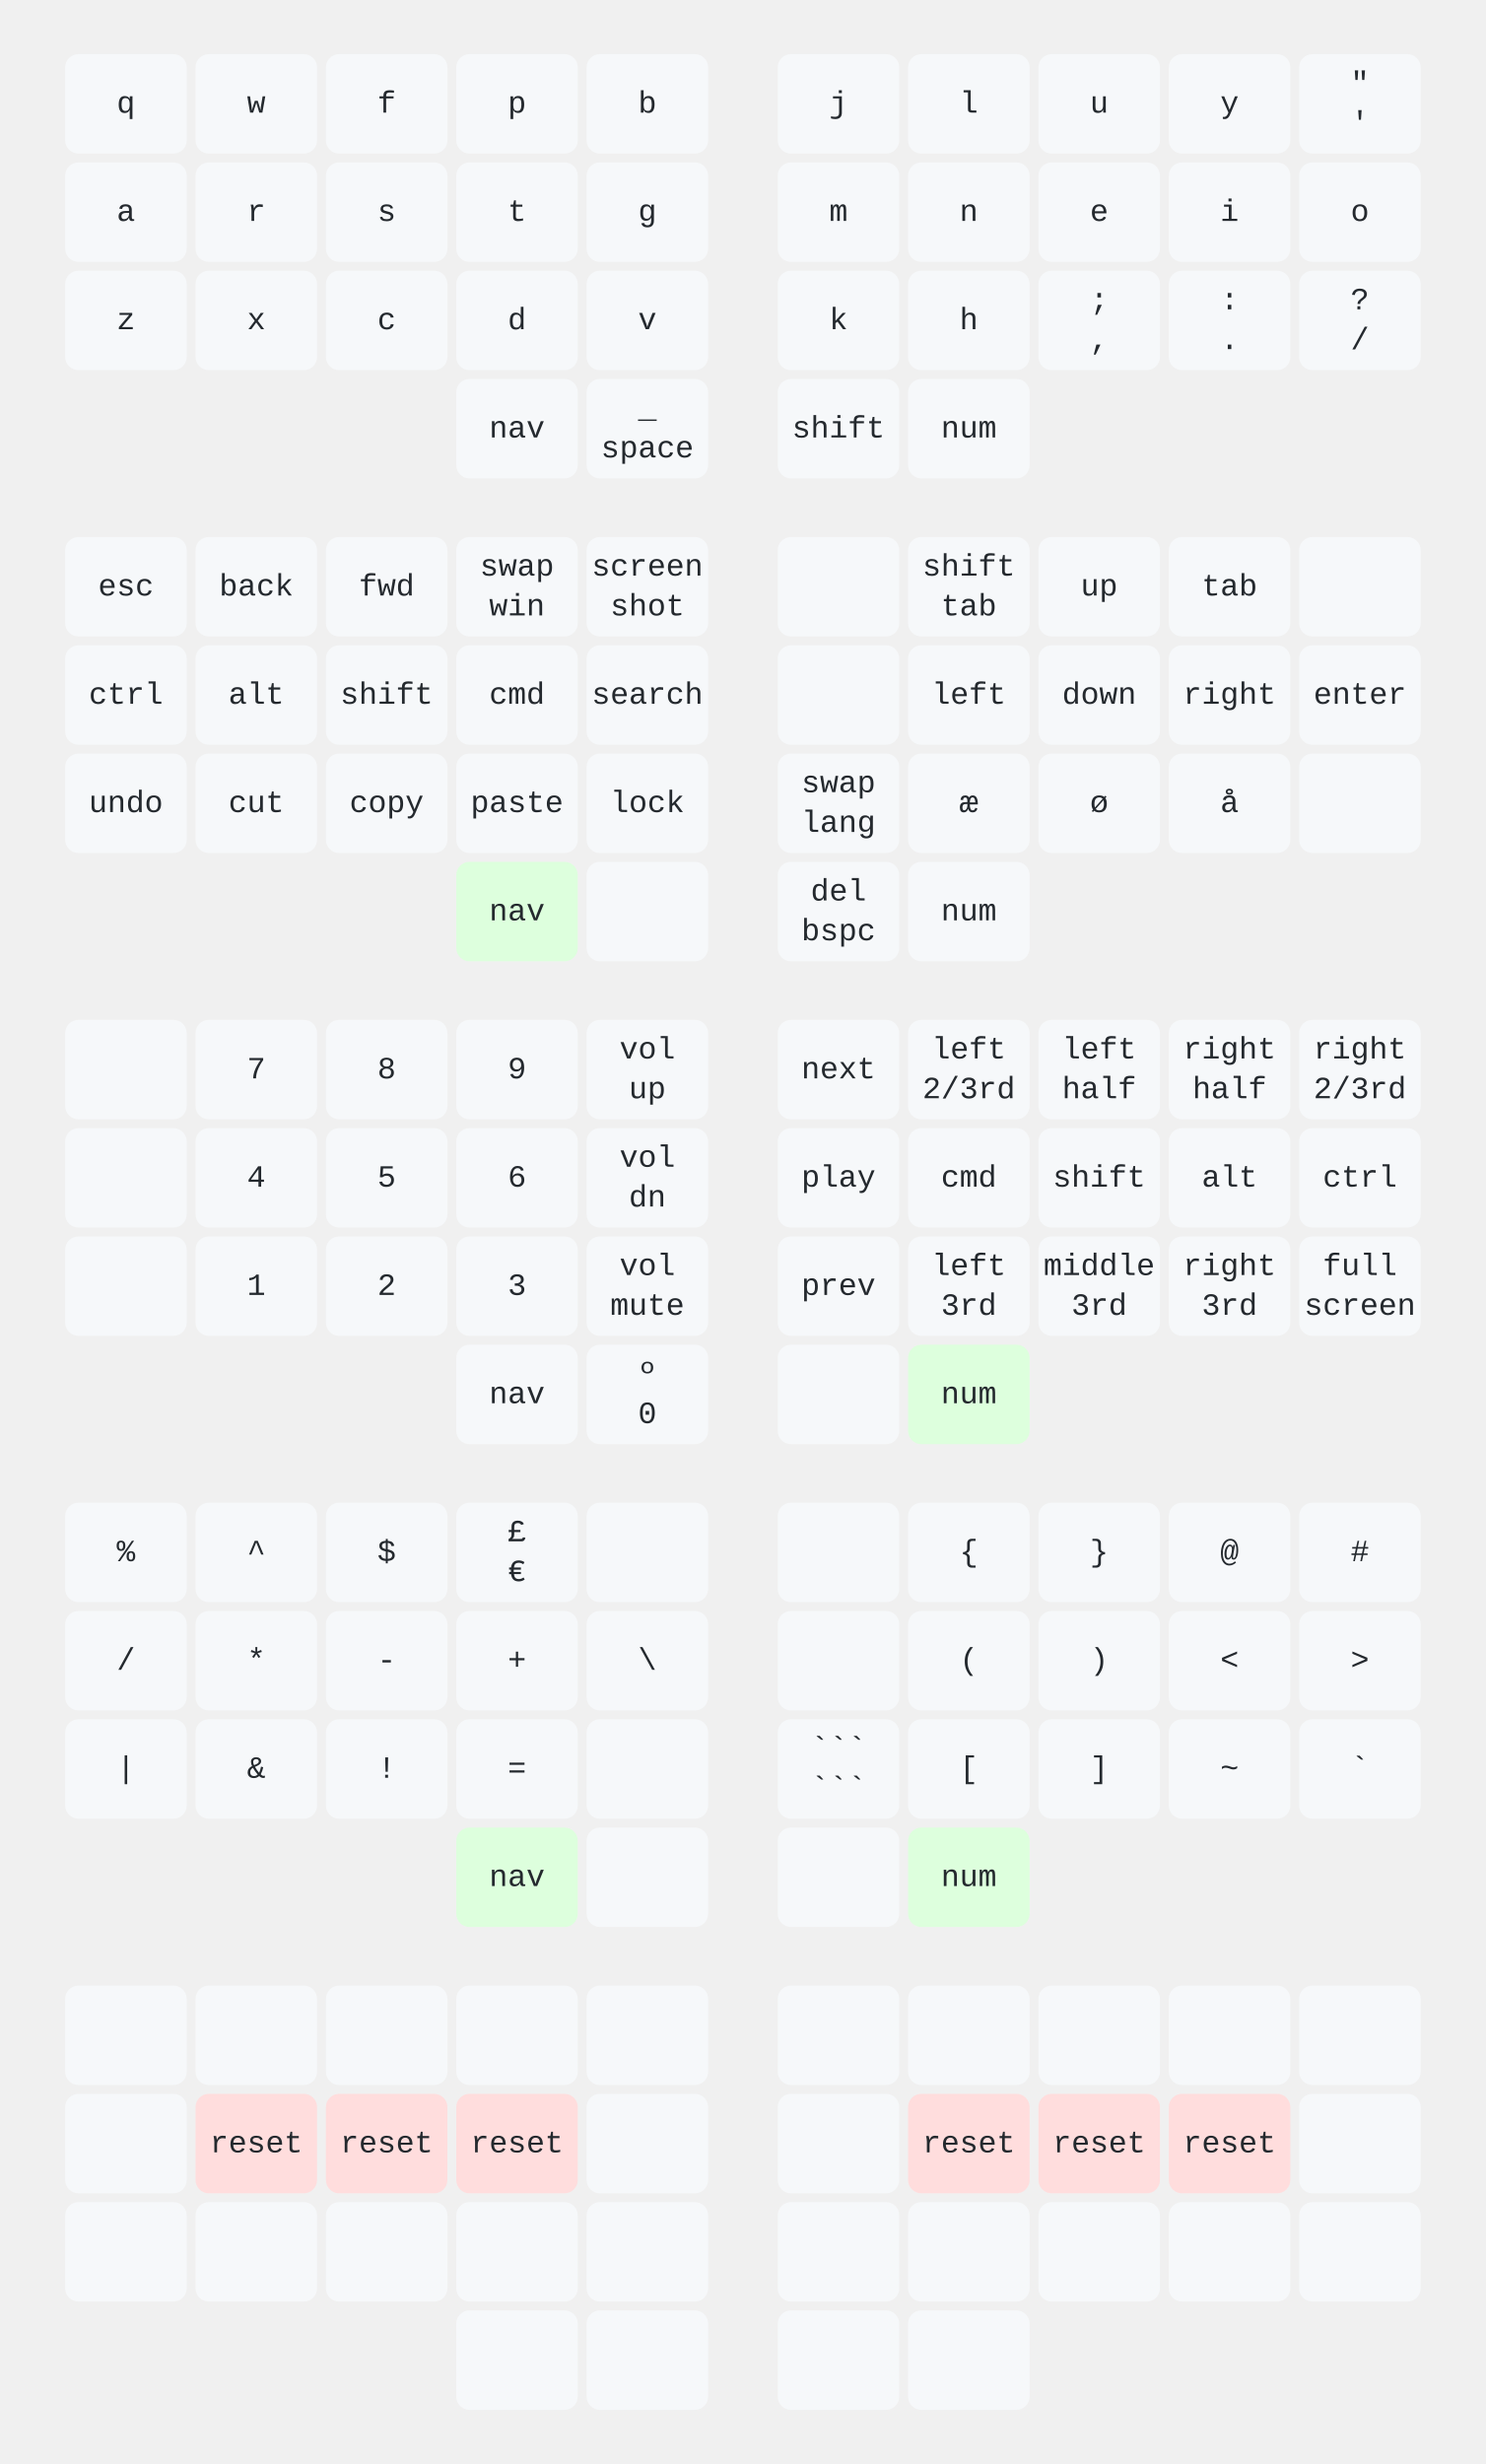
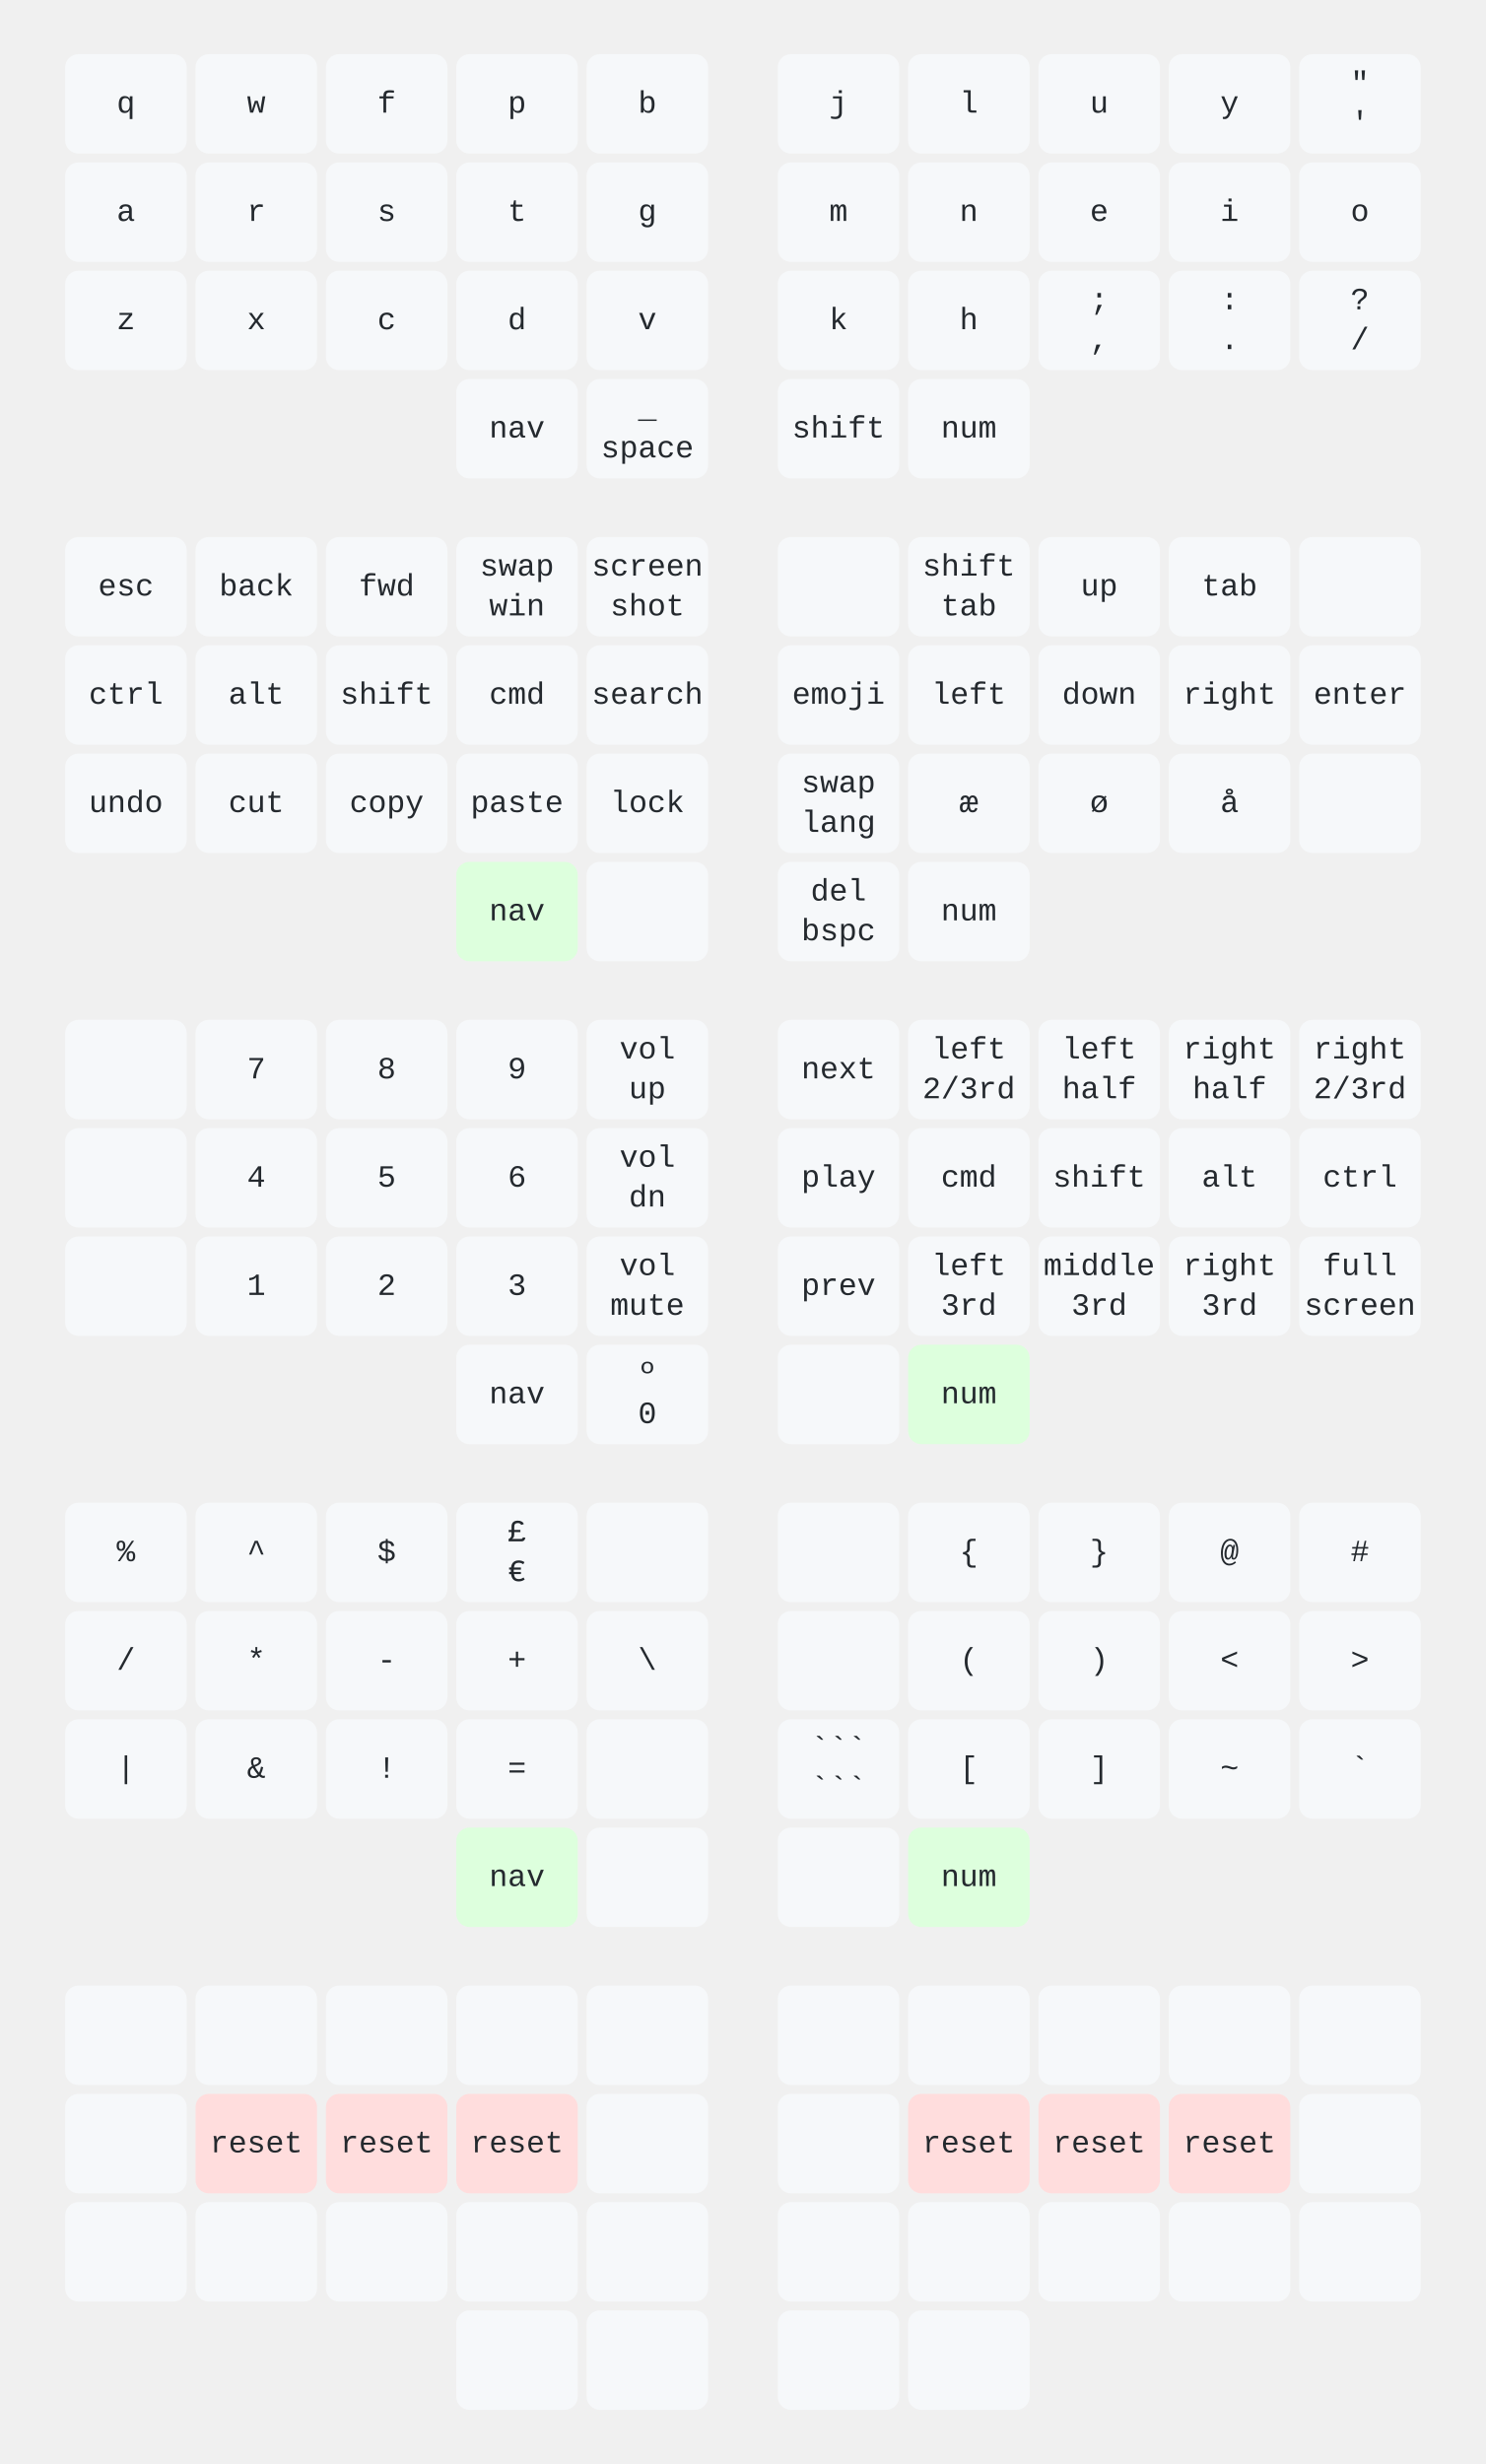
<svg xmlns="http://www.w3.org/2000/svg" width="672.5" height="1115.0" viewBox="0 0 672.5 1115.0">
  <style>
    svg {
        font-family: SFMono-Regular,Consolas,Liberation Mono,Menlo,monospace;
        font-size: 14px;
        font-kerning: normal;
        text-rendering: optimizeLegibility;
        fill: #24292e;
    }

    rect {
        fill: #f6f8fa;
    }

    .green {
        fill: #fdd;
    }

    .green {
        fill: #dfd;
    }

    .purple {
        fill: #ddf;
    }

    .yellow {
        fill: #ffd;
    }

    .blue {
        fill: #dff;
    }

    .pink {
        fill: #fdf;
    }

    .grey {
        fill: #ddd;
    }

    .red {
        fill: #fdd;
    }

    .none {
        fill: #fff;
        fill-opacity: 0.0;
    }
</style>
  <rect rx="6" ry="6" x="29.5" y="24.5" width="55" height="45" class="" />
  <text text-anchor="middle" dominant-baseline="middle" x="57.0" y="47.0">q</text>
  <rect rx="6" ry="6" x="88.5" y="24.5" width="55" height="45" class="" />
  <text text-anchor="middle" dominant-baseline="middle" x="116.0" y="47.0">w</text>
  <rect rx="6" ry="6" x="147.5" y="24.5" width="55" height="45" class="" />
  <text text-anchor="middle" dominant-baseline="middle" x="175.0" y="47.0">f</text>
  <rect rx="6" ry="6" x="206.5" y="24.5" width="55" height="45" class="" />
  <text text-anchor="middle" dominant-baseline="middle" x="234.0" y="47.0">p</text>
  <rect rx="6" ry="6" x="265.5" y="24.5" width="55" height="45" class="" />
  <text text-anchor="middle" dominant-baseline="middle" x="293.0" y="47.0">b</text>
  <rect rx="6" ry="6" x="29.5" y="73.5" width="55" height="45" class="" />
  <text text-anchor="middle" dominant-baseline="middle" x="57.0" y="96.0">a</text>
  <rect rx="6" ry="6" x="88.5" y="73.5" width="55" height="45" class="" />
  <text text-anchor="middle" dominant-baseline="middle" x="116.0" y="96.0">r</text>
  <rect rx="6" ry="6" x="147.5" y="73.5" width="55" height="45" class="" />
  <text text-anchor="middle" dominant-baseline="middle" x="175.0" y="96.0">s</text>
  <rect rx="6" ry="6" x="206.5" y="73.5" width="55" height="45" class="" />
  <text text-anchor="middle" dominant-baseline="middle" x="234.0" y="96.0">t</text>
  <rect rx="6" ry="6" x="265.5" y="73.5" width="55" height="45" class="" />
  <text text-anchor="middle" dominant-baseline="middle" x="293.0" y="96.0">g</text>
  <rect rx="6" ry="6" x="29.5" y="122.5" width="55" height="45" class="" />
  <text text-anchor="middle" dominant-baseline="middle" x="57.0" y="145.0">z</text>
  <rect rx="6" ry="6" x="88.5" y="122.5" width="55" height="45" class="" />
  <text text-anchor="middle" dominant-baseline="middle" x="116.0" y="145.0">x</text>
  <rect rx="6" ry="6" x="147.5" y="122.5" width="55" height="45" class="" />
  <text text-anchor="middle" dominant-baseline="middle" x="175.0" y="145.0">c</text>
  <rect rx="6" ry="6" x="206.5" y="122.5" width="55" height="45" class="" />
  <text text-anchor="middle" dominant-baseline="middle" x="234.0" y="145.0">d</text>
  <rect rx="6" ry="6" x="265.5" y="122.5" width="55" height="45" class="" />
  <text text-anchor="middle" dominant-baseline="middle" x="293.0" y="145.0">v</text>
  <rect rx="6" ry="6" x="352.0" y="24.5" width="55" height="45" class="" />
  <text text-anchor="middle" dominant-baseline="middle" x="379.5" y="47.0">j</text>
  <rect rx="6" ry="6" x="411.0" y="24.5" width="55" height="45" class="" />
  <text text-anchor="middle" dominant-baseline="middle" x="438.5" y="47.0">l</text>
  <rect rx="6" ry="6" x="470.0" y="24.5" width="55" height="45" class="" />
  <text text-anchor="middle" dominant-baseline="middle" x="497.5" y="47.0">u</text>
  <rect rx="6" ry="6" x="529.0" y="24.5" width="55" height="45" class="" />
  <text text-anchor="middle" dominant-baseline="middle" x="556.5" y="47.0">y</text>
  <rect rx="6" ry="6" x="588.0" y="24.5" width="55" height="45" class="" />
  <text text-anchor="middle" dominant-baseline="middle" x="615.5" y="38.0">"</text>
  <text text-anchor="middle" dominant-baseline="middle" x="615.5" y="56.0">'</text>
  <rect rx="6" ry="6" x="352.0" y="73.5" width="55" height="45" class="" />
  <text text-anchor="middle" dominant-baseline="middle" x="379.5" y="96.0">m</text>
  <rect rx="6" ry="6" x="411.0" y="73.5" width="55" height="45" class="" />
  <text text-anchor="middle" dominant-baseline="middle" x="438.5" y="96.0">n</text>
  <rect rx="6" ry="6" x="470.0" y="73.5" width="55" height="45" class="" />
  <text text-anchor="middle" dominant-baseline="middle" x="497.5" y="96.0">e</text>
  <rect rx="6" ry="6" x="529.0" y="73.5" width="55" height="45" class="" />
  <text text-anchor="middle" dominant-baseline="middle" x="556.5" y="96.0">i</text>
  <rect rx="6" ry="6" x="588.0" y="73.5" width="55" height="45" class="" />
  <text text-anchor="middle" dominant-baseline="middle" x="615.5" y="96.0">o</text>
  <rect rx="6" ry="6" x="352.0" y="122.5" width="55" height="45" class="" />
  <text text-anchor="middle" dominant-baseline="middle" x="379.5" y="145.0">k</text>
  <rect rx="6" ry="6" x="411.0" y="122.5" width="55" height="45" class="" />
  <text text-anchor="middle" dominant-baseline="middle" x="438.5" y="145.0">h</text>
  <rect rx="6" ry="6" x="470.0" y="122.5" width="55" height="45" class="" />
  <text text-anchor="middle" dominant-baseline="middle" x="497.5" y="136.0">;</text>
  <text text-anchor="middle" dominant-baseline="middle" x="497.5" y="154.0">,</text>
  <rect rx="6" ry="6" x="529.0" y="122.5" width="55" height="45" class="" />
  <text text-anchor="middle" dominant-baseline="middle" x="556.5" y="136.0">:</text>
  <text text-anchor="middle" dominant-baseline="middle" x="556.5" y="154.0">.</text>
  <rect rx="6" ry="6" x="588.0" y="122.5" width="55" height="45" class="" />
  <text text-anchor="middle" dominant-baseline="middle" x="615.5" y="136.0">?</text>
  <text text-anchor="middle" dominant-baseline="middle" x="615.5" y="154.0">/</text>
  <rect rx="6" ry="6" x="206.5" y="171.5" width="55" height="45" class="" />
  <text text-anchor="middle" dominant-baseline="middle" x="234.0" y="194.0">nav</text>
  <rect rx="6" ry="6" x="265.5" y="171.5" width="55" height="45" class="" />
  <text text-anchor="middle" dominant-baseline="middle" x="293.0" y="185.0">_</text>
  <text text-anchor="middle" dominant-baseline="middle" x="293.0" y="203.0">space</text>
  <rect rx="6" ry="6" x="352.0" y="171.5" width="55" height="45" class="" />
  <text text-anchor="middle" dominant-baseline="middle" x="379.5" y="194.0">shift</text>
  <rect rx="6" ry="6" x="411.0" y="171.5" width="55" height="45" class="" />
  <text text-anchor="middle" dominant-baseline="middle" x="438.5" y="194.0">num</text>
  <rect rx="6" ry="6" x="29.5" y="243.0" width="55" height="45" class="" />
  <text text-anchor="middle" dominant-baseline="middle" x="57.0" y="265.5">esc</text>
  <rect rx="6" ry="6" x="88.5" y="243.0" width="55" height="45" class="" />
  <text text-anchor="middle" dominant-baseline="middle" x="116.0" y="265.5">back</text>
  <rect rx="6" ry="6" x="147.5" y="243.0" width="55" height="45" class="" />
  <text text-anchor="middle" dominant-baseline="middle" x="175.0" y="265.5">fwd</text>
  <rect rx="6" ry="6" x="206.5" y="243.0" width="55" height="45" class="" />
  <text text-anchor="middle" dominant-baseline="middle" x="234.0" y="256.5">swap</text>
  <text text-anchor="middle" dominant-baseline="middle" x="234.0" y="274.5">win</text>
  <rect rx="6" ry="6" x="265.5" y="243.0" width="55" height="45" class="" />
  <text text-anchor="middle" dominant-baseline="middle" x="293.0" y="256.5">screen</text>
  <text text-anchor="middle" dominant-baseline="middle" x="293.0" y="274.5">shot</text>
  <rect rx="6" ry="6" x="29.5" y="292.0" width="55" height="45" class="" />
  <text text-anchor="middle" dominant-baseline="middle" x="57.0" y="314.5">ctrl</text>
  <rect rx="6" ry="6" x="88.5" y="292.0" width="55" height="45" class="" />
  <text text-anchor="middle" dominant-baseline="middle" x="116.0" y="314.5">alt</text>
  <rect rx="6" ry="6" x="147.5" y="292.0" width="55" height="45" class="" />
  <text text-anchor="middle" dominant-baseline="middle" x="175.0" y="314.5">shift</text>
  <rect rx="6" ry="6" x="206.5" y="292.0" width="55" height="45" class="" />
  <text text-anchor="middle" dominant-baseline="middle" x="234.0" y="314.5">cmd</text>
  <rect rx="6" ry="6" x="265.5" y="292.0" width="55" height="45" class="" />
  <text text-anchor="middle" dominant-baseline="middle" x="293.0" y="314.5">search</text>
  <rect rx="6" ry="6" x="29.5" y="341.0" width="55" height="45" class="" />
  <text text-anchor="middle" dominant-baseline="middle" x="57.0" y="363.5">undo</text>
  <rect rx="6" ry="6" x="88.5" y="341.0" width="55" height="45" class="" />
  <text text-anchor="middle" dominant-baseline="middle" x="116.0" y="363.5">cut</text>
  <rect rx="6" ry="6" x="147.5" y="341.0" width="55" height="45" class="" />
  <text text-anchor="middle" dominant-baseline="middle" x="175.0" y="363.5">copy</text>
  <rect rx="6" ry="6" x="206.5" y="341.0" width="55" height="45" class="" />
  <text text-anchor="middle" dominant-baseline="middle" x="234.0" y="363.5">paste</text>
  <rect rx="6" ry="6" x="265.5" y="341.0" width="55" height="45" class="" />
  <text text-anchor="middle" dominant-baseline="middle" x="293.0" y="363.5">lock</text>
  <rect rx="6" ry="6" x="352.0" y="243.0" width="55" height="45" class="" />
  <rect rx="6" ry="6" x="411.0" y="243.0" width="55" height="45" class="" />
  <text text-anchor="middle" dominant-baseline="middle" x="438.5" y="256.5">shift</text>
  <text text-anchor="middle" dominant-baseline="middle" x="438.5" y="274.5">tab</text>
  <rect rx="6" ry="6" x="470.0" y="243.0" width="55" height="45" class="" />
  <text text-anchor="middle" dominant-baseline="middle" x="497.5" y="265.5">up</text>
  <rect rx="6" ry="6" x="529.0" y="243.0" width="55" height="45" class="" />
  <text text-anchor="middle" dominant-baseline="middle" x="556.5" y="265.5">tab</text>
  <rect rx="6" ry="6" x="588.0" y="243.0" width="55" height="45" class="" />
  <rect rx="6" ry="6" x="352.0" y="292.0" width="55" height="45" class="" />
+   <text text-anchor="middle" dominant-baseline="middle" x="379.5" y="314.5">emoji</text>
  <rect rx="6" ry="6" x="411.0" y="292.0" width="55" height="45" class="" />
  <text text-anchor="middle" dominant-baseline="middle" x="438.5" y="314.5">left</text>
  <rect rx="6" ry="6" x="470.0" y="292.0" width="55" height="45" class="" />
  <text text-anchor="middle" dominant-baseline="middle" x="497.5" y="314.5">down</text>
  <rect rx="6" ry="6" x="529.0" y="292.0" width="55" height="45" class="" />
  <text text-anchor="middle" dominant-baseline="middle" x="556.5" y="314.5">right</text>
  <rect rx="6" ry="6" x="588.0" y="292.0" width="55" height="45" class="" />
  <text text-anchor="middle" dominant-baseline="middle" x="615.5" y="314.5">enter</text>
  <rect rx="6" ry="6" x="352.0" y="341.0" width="55" height="45" class="" />
  <text text-anchor="middle" dominant-baseline="middle" x="379.5" y="354.5">swap</text>
  <text text-anchor="middle" dominant-baseline="middle" x="379.5" y="372.5">lang</text>
  <rect rx="6" ry="6" x="411.0" y="341.0" width="55" height="45" class="" />
  <text text-anchor="middle" dominant-baseline="middle" x="438.5" y="363.5">æ</text>
  <rect rx="6" ry="6" x="470.0" y="341.0" width="55" height="45" class="" />
  <text text-anchor="middle" dominant-baseline="middle" x="497.5" y="363.5">ø</text>
  <rect rx="6" ry="6" x="529.0" y="341.0" width="55" height="45" class="" />
  <text text-anchor="middle" dominant-baseline="middle" x="556.5" y="363.5">å</text>
  <rect rx="6" ry="6" x="588.0" y="341.0" width="55" height="45" class="" />
  <rect rx="6" ry="6" x="206.5" y="390.0" width="55" height="45" class="green" />
  <text text-anchor="middle" dominant-baseline="middle" x="234.0" y="412.5">nav</text>
  <rect rx="6" ry="6" x="265.5" y="390.0" width="55" height="45" class="" />
  <rect rx="6" ry="6" x="352.0" y="390.0" width="55" height="45" class="" />
  <text text-anchor="middle" dominant-baseline="middle" x="379.5" y="403.5">del</text>
  <text text-anchor="middle" dominant-baseline="middle" x="379.5" y="421.5">bspc</text>
  <rect rx="6" ry="6" x="411.0" y="390.0" width="55" height="45" class="" />
  <text text-anchor="middle" dominant-baseline="middle" x="438.5" y="412.5">num</text>
  <rect rx="6" ry="6" x="29.5" y="461.5" width="55" height="45" class="" />
  <rect rx="6" ry="6" x="88.5" y="461.5" width="55" height="45" class="" />
  <text text-anchor="middle" dominant-baseline="middle" x="116.0" y="484.0">7</text>
  <rect rx="6" ry="6" x="147.5" y="461.5" width="55" height="45" class="" />
  <text text-anchor="middle" dominant-baseline="middle" x="175.0" y="484.0">8</text>
  <rect rx="6" ry="6" x="206.5" y="461.5" width="55" height="45" class="" />
  <text text-anchor="middle" dominant-baseline="middle" x="234.0" y="484.0">9</text>
  <rect rx="6" ry="6" x="265.5" y="461.5" width="55" height="45" class="" />
  <text text-anchor="middle" dominant-baseline="middle" x="293.0" y="475.0">vol</text>
  <text text-anchor="middle" dominant-baseline="middle" x="293.0" y="493.0">up</text>
  <rect rx="6" ry="6" x="29.5" y="510.5" width="55" height="45" class="" />
  <rect rx="6" ry="6" x="88.5" y="510.5" width="55" height="45" class="" />
  <text text-anchor="middle" dominant-baseline="middle" x="116.0" y="533.0">4</text>
  <rect rx="6" ry="6" x="147.5" y="510.5" width="55" height="45" class="" />
  <text text-anchor="middle" dominant-baseline="middle" x="175.0" y="533.0">5</text>
  <rect rx="6" ry="6" x="206.5" y="510.5" width="55" height="45" class="" />
  <text text-anchor="middle" dominant-baseline="middle" x="234.0" y="533.0">6</text>
  <rect rx="6" ry="6" x="265.5" y="510.5" width="55" height="45" class="" />
  <text text-anchor="middle" dominant-baseline="middle" x="293.0" y="524.0">vol</text>
  <text text-anchor="middle" dominant-baseline="middle" x="293.0" y="542.0">dn</text>
  <rect rx="6" ry="6" x="29.5" y="559.5" width="55" height="45" class="" />
  <rect rx="6" ry="6" x="88.5" y="559.5" width="55" height="45" class="" />
  <text text-anchor="middle" dominant-baseline="middle" x="116.0" y="582.0">1</text>
  <rect rx="6" ry="6" x="147.5" y="559.5" width="55" height="45" class="" />
  <text text-anchor="middle" dominant-baseline="middle" x="175.0" y="582.0">2</text>
  <rect rx="6" ry="6" x="206.5" y="559.5" width="55" height="45" class="" />
  <text text-anchor="middle" dominant-baseline="middle" x="234.0" y="582.0">3</text>
  <rect rx="6" ry="6" x="265.5" y="559.5" width="55" height="45" class="" />
  <text text-anchor="middle" dominant-baseline="middle" x="293.0" y="573.0">vol</text>
  <text text-anchor="middle" dominant-baseline="middle" x="293.0" y="591.0">mute</text>
  <rect rx="6" ry="6" x="352.0" y="461.5" width="55" height="45" class="" />
  <text text-anchor="middle" dominant-baseline="middle" x="379.5" y="484.0">next</text>
  <rect rx="6" ry="6" x="411.0" y="461.5" width="55" height="45" class="" />
  <text text-anchor="middle" dominant-baseline="middle" x="438.5" y="475.0">left</text>
  <text text-anchor="middle" dominant-baseline="middle" x="438.5" y="493.0">2/3rd</text>
  <rect rx="6" ry="6" x="470.0" y="461.5" width="55" height="45" class="" />
  <text text-anchor="middle" dominant-baseline="middle" x="497.5" y="475.0">left</text>
  <text text-anchor="middle" dominant-baseline="middle" x="497.5" y="493.0">half</text>
  <rect rx="6" ry="6" x="529.0" y="461.5" width="55" height="45" class="" />
  <text text-anchor="middle" dominant-baseline="middle" x="556.5" y="475.0">right</text>
  <text text-anchor="middle" dominant-baseline="middle" x="556.5" y="493.0">half</text>
  <rect rx="6" ry="6" x="588.0" y="461.5" width="55" height="45" class="" />
  <text text-anchor="middle" dominant-baseline="middle" x="615.5" y="475.0">right</text>
  <text text-anchor="middle" dominant-baseline="middle" x="615.5" y="493.0">2/3rd</text>
  <rect rx="6" ry="6" x="352.0" y="510.5" width="55" height="45" class="" />
  <text text-anchor="middle" dominant-baseline="middle" x="379.5" y="533.0">play</text>
  <rect rx="6" ry="6" x="411.0" y="510.5" width="55" height="45" class="" />
  <text text-anchor="middle" dominant-baseline="middle" x="438.5" y="533.0">cmd</text>
  <rect rx="6" ry="6" x="470.0" y="510.5" width="55" height="45" class="" />
  <text text-anchor="middle" dominant-baseline="middle" x="497.5" y="533.0">shift</text>
  <rect rx="6" ry="6" x="529.0" y="510.5" width="55" height="45" class="" />
  <text text-anchor="middle" dominant-baseline="middle" x="556.5" y="533.0">alt</text>
  <rect rx="6" ry="6" x="588.0" y="510.5" width="55" height="45" class="" />
  <text text-anchor="middle" dominant-baseline="middle" x="615.5" y="533.0">ctrl</text>
  <rect rx="6" ry="6" x="352.0" y="559.5" width="55" height="45" class="" />
  <text text-anchor="middle" dominant-baseline="middle" x="379.5" y="582.0">prev</text>
  <rect rx="6" ry="6" x="411.0" y="559.5" width="55" height="45" class="" />
  <text text-anchor="middle" dominant-baseline="middle" x="438.5" y="573.0">left</text>
  <text text-anchor="middle" dominant-baseline="middle" x="438.5" y="591.0">3rd</text>
  <rect rx="6" ry="6" x="470.0" y="559.5" width="55" height="45" class="" />
  <text text-anchor="middle" dominant-baseline="middle" x="497.5" y="573.0">middle</text>
  <text text-anchor="middle" dominant-baseline="middle" x="497.5" y="591.0">3rd</text>
  <rect rx="6" ry="6" x="529.0" y="559.5" width="55" height="45" class="" />
  <text text-anchor="middle" dominant-baseline="middle" x="556.5" y="573.0">right</text>
  <text text-anchor="middle" dominant-baseline="middle" x="556.5" y="591.0">3rd</text>
  <rect rx="6" ry="6" x="588.0" y="559.5" width="55" height="45" class="" />
  <text text-anchor="middle" dominant-baseline="middle" x="615.5" y="573.0">full</text>
  <text text-anchor="middle" dominant-baseline="middle" x="615.5" y="591.0">screen</text>
  <rect rx="6" ry="6" x="206.5" y="608.5" width="55" height="45" class="" />
  <text text-anchor="middle" dominant-baseline="middle" x="234.0" y="631.0">nav</text>
  <rect rx="6" ry="6" x="265.5" y="608.5" width="55" height="45" class="" />
  <text text-anchor="middle" dominant-baseline="middle" x="293.0" y="622.0">º</text>
  <text text-anchor="middle" dominant-baseline="middle" x="293.0" y="640.0">0</text>
  <rect rx="6" ry="6" x="352.0" y="608.5" width="55" height="45" class="" />
  <rect rx="6" ry="6" x="411.0" y="608.5" width="55" height="45" class="green" />
  <text text-anchor="middle" dominant-baseline="middle" x="438.5" y="631.0">num</text>
  <rect rx="6" ry="6" x="29.5" y="680.0" width="55" height="45" class="" />
  <text text-anchor="middle" dominant-baseline="middle" x="57.0" y="702.5">%</text>
  <rect rx="6" ry="6" x="88.5" y="680.0" width="55" height="45" class="" />
  <text text-anchor="middle" dominant-baseline="middle" x="116.0" y="702.5">^</text>
  <rect rx="6" ry="6" x="147.5" y="680.0" width="55" height="45" class="" />
  <text text-anchor="middle" dominant-baseline="middle" x="175.0" y="702.5">$</text>
  <rect rx="6" ry="6" x="206.5" y="680.0" width="55" height="45" class="" />
  <text text-anchor="middle" dominant-baseline="middle" x="234.0" y="693.5">£</text>
  <text text-anchor="middle" dominant-baseline="middle" x="234.0" y="711.5">€</text>
  <rect rx="6" ry="6" x="265.5" y="680.0" width="55" height="45" class="" />
  <rect rx="6" ry="6" x="29.5" y="729.0" width="55" height="45" class="" />
  <text text-anchor="middle" dominant-baseline="middle" x="57.0" y="751.5">/</text>
  <rect rx="6" ry="6" x="88.5" y="729.0" width="55" height="45" class="" />
  <text text-anchor="middle" dominant-baseline="middle" x="116.0" y="751.5">*</text>
  <rect rx="6" ry="6" x="147.5" y="729.0" width="55" height="45" class="" />
  <text text-anchor="middle" dominant-baseline="middle" x="175.0" y="751.5">-</text>
  <rect rx="6" ry="6" x="206.5" y="729.0" width="55" height="45" class="" />
  <text text-anchor="middle" dominant-baseline="middle" x="234.0" y="751.5">+</text>
  <rect rx="6" ry="6" x="265.5" y="729.0" width="55" height="45" class="" />
  <text text-anchor="middle" dominant-baseline="middle" x="293.0" y="751.5">\</text>
  <rect rx="6" ry="6" x="29.5" y="778.0" width="55" height="45" class="" />
  <text text-anchor="middle" dominant-baseline="middle" x="57.0" y="800.5">|</text>
  <rect rx="6" ry="6" x="88.5" y="778.0" width="55" height="45" class="" />
  <text text-anchor="middle" dominant-baseline="middle" x="116.0" y="800.5">&amp;</text>
  <rect rx="6" ry="6" x="147.5" y="778.0" width="55" height="45" class="" />
  <text text-anchor="middle" dominant-baseline="middle" x="175.0" y="800.5">!</text>
  <rect rx="6" ry="6" x="206.5" y="778.0" width="55" height="45" class="" />
  <text text-anchor="middle" dominant-baseline="middle" x="234.0" y="800.5">=</text>
  <rect rx="6" ry="6" x="265.5" y="778.0" width="55" height="45" class="" />
  <rect rx="6" ry="6" x="352.0" y="680.0" width="55" height="45" class="" />
  <rect rx="6" ry="6" x="411.0" y="680.0" width="55" height="45" class="" />
  <text text-anchor="middle" dominant-baseline="middle" x="438.5" y="702.5">{</text>
  <rect rx="6" ry="6" x="470.0" y="680.0" width="55" height="45" class="" />
  <text text-anchor="middle" dominant-baseline="middle" x="497.5" y="702.5">}</text>
  <rect rx="6" ry="6" x="529.0" y="680.0" width="55" height="45" class="" />
  <text text-anchor="middle" dominant-baseline="middle" x="556.5" y="702.5">@</text>
  <rect rx="6" ry="6" x="588.0" y="680.0" width="55" height="45" class="" />
  <text text-anchor="middle" dominant-baseline="middle" x="615.5" y="702.5">#</text>
  <rect rx="6" ry="6" x="352.0" y="729.0" width="55" height="45" class="" />
  <rect rx="6" ry="6" x="411.0" y="729.0" width="55" height="45" class="" />
  <text text-anchor="middle" dominant-baseline="middle" x="438.5" y="751.5">(</text>
  <rect rx="6" ry="6" x="470.0" y="729.0" width="55" height="45" class="" />
  <text text-anchor="middle" dominant-baseline="middle" x="497.5" y="751.5">)</text>
  <rect rx="6" ry="6" x="529.0" y="729.0" width="55" height="45" class="" />
  <text text-anchor="middle" dominant-baseline="middle" x="556.5" y="751.5">&lt;</text>
  <rect rx="6" ry="6" x="588.0" y="729.0" width="55" height="45" class="" />
  <text text-anchor="middle" dominant-baseline="middle" x="615.5" y="751.5">&gt;</text>
  <rect rx="6" ry="6" x="352.0" y="778.0" width="55" height="45" class="" />
  <text text-anchor="middle" dominant-baseline="middle" x="379.5" y="791.5">```</text>
  <text text-anchor="middle" dominant-baseline="middle" x="379.5" y="809.5">```</text>
  <rect rx="6" ry="6" x="411.0" y="778.0" width="55" height="45" class="" />
  <text text-anchor="middle" dominant-baseline="middle" x="438.5" y="800.5">[</text>
  <rect rx="6" ry="6" x="470.0" y="778.0" width="55" height="45" class="" />
  <text text-anchor="middle" dominant-baseline="middle" x="497.5" y="800.5">]</text>
  <rect rx="6" ry="6" x="529.0" y="778.0" width="55" height="45" class="" />
  <text text-anchor="middle" dominant-baseline="middle" x="556.5" y="800.5">~</text>
  <rect rx="6" ry="6" x="588.0" y="778.0" width="55" height="45" class="" />
  <text text-anchor="middle" dominant-baseline="middle" x="615.5" y="800.5">`</text>
  <rect rx="6" ry="6" x="206.5" y="827.0" width="55" height="45" class="green" />
  <text text-anchor="middle" dominant-baseline="middle" x="234.0" y="849.5">nav</text>
  <rect rx="6" ry="6" x="265.5" y="827.0" width="55" height="45" class="" />
  <rect rx="6" ry="6" x="352.0" y="827.0" width="55" height="45" class="" />
  <rect rx="6" ry="6" x="411.0" y="827.0" width="55" height="45" class="green" />
  <text text-anchor="middle" dominant-baseline="middle" x="438.5" y="849.5">num</text>
  <rect rx="6" ry="6" x="29.5" y="898.5" width="55" height="45" class="" />
  <rect rx="6" ry="6" x="88.5" y="898.5" width="55" height="45" class="" />
  <rect rx="6" ry="6" x="147.5" y="898.5" width="55" height="45" class="" />
  <rect rx="6" ry="6" x="206.5" y="898.5" width="55" height="45" class="" />
  <rect rx="6" ry="6" x="265.5" y="898.5" width="55" height="45" class="" />
  <rect rx="6" ry="6" x="29.5" y="947.5" width="55" height="45" class="" />
  <rect rx="6" ry="6" x="88.5" y="947.5" width="55" height="45" class="red" />
  <text text-anchor="middle" dominant-baseline="middle" x="116.0" y="970.0">reset</text>
  <rect rx="6" ry="6" x="147.5" y="947.5" width="55" height="45" class="red" />
  <text text-anchor="middle" dominant-baseline="middle" x="175.0" y="970.0">reset</text>
  <rect rx="6" ry="6" x="206.5" y="947.5" width="55" height="45" class="red" />
  <text text-anchor="middle" dominant-baseline="middle" x="234.0" y="970.0">reset</text>
  <rect rx="6" ry="6" x="265.5" y="947.5" width="55" height="45" class="" />
  <rect rx="6" ry="6" x="29.5" y="996.5" width="55" height="45" class="" />
  <rect rx="6" ry="6" x="88.5" y="996.5" width="55" height="45" class="" />
  <rect rx="6" ry="6" x="147.5" y="996.5" width="55" height="45" class="" />
  <rect rx="6" ry="6" x="206.5" y="996.5" width="55" height="45" class="" />
  <rect rx="6" ry="6" x="265.5" y="996.5" width="55" height="45" class="" />
  <rect rx="6" ry="6" x="352.0" y="898.5" width="55" height="45" class="" />
  <rect rx="6" ry="6" x="411.0" y="898.5" width="55" height="45" class="" />
  <rect rx="6" ry="6" x="470.0" y="898.5" width="55" height="45" class="" />
  <rect rx="6" ry="6" x="529.0" y="898.5" width="55" height="45" class="" />
  <rect rx="6" ry="6" x="588.0" y="898.5" width="55" height="45" class="" />
  <rect rx="6" ry="6" x="352.0" y="947.5" width="55" height="45" class="" />
  <rect rx="6" ry="6" x="411.0" y="947.5" width="55" height="45" class="red" />
  <text text-anchor="middle" dominant-baseline="middle" x="438.5" y="970.0">reset</text>
  <rect rx="6" ry="6" x="470.0" y="947.5" width="55" height="45" class="red" />
  <text text-anchor="middle" dominant-baseline="middle" x="497.5" y="970.0">reset</text>
  <rect rx="6" ry="6" x="529.0" y="947.5" width="55" height="45" class="red" />
  <text text-anchor="middle" dominant-baseline="middle" x="556.5" y="970.0">reset</text>
  <rect rx="6" ry="6" x="588.0" y="947.5" width="55" height="45" class="" />
  <rect rx="6" ry="6" x="352.0" y="996.5" width="55" height="45" class="" />
  <rect rx="6" ry="6" x="411.0" y="996.5" width="55" height="45" class="" />
  <rect rx="6" ry="6" x="470.0" y="996.5" width="55" height="45" class="" />
  <rect rx="6" ry="6" x="529.0" y="996.5" width="55" height="45" class="" />
  <rect rx="6" ry="6" x="588.0" y="996.5" width="55" height="45" class="" />
  <rect rx="6" ry="6" x="206.5" y="1045.5" width="55" height="45" class="" />
  <rect rx="6" ry="6" x="265.5" y="1045.5" width="55" height="45" class="" />
  <rect rx="6" ry="6" x="352.0" y="1045.5" width="55" height="45" class="" />
  <rect rx="6" ry="6" x="411.0" y="1045.5" width="55" height="45" class="" />
</svg>
